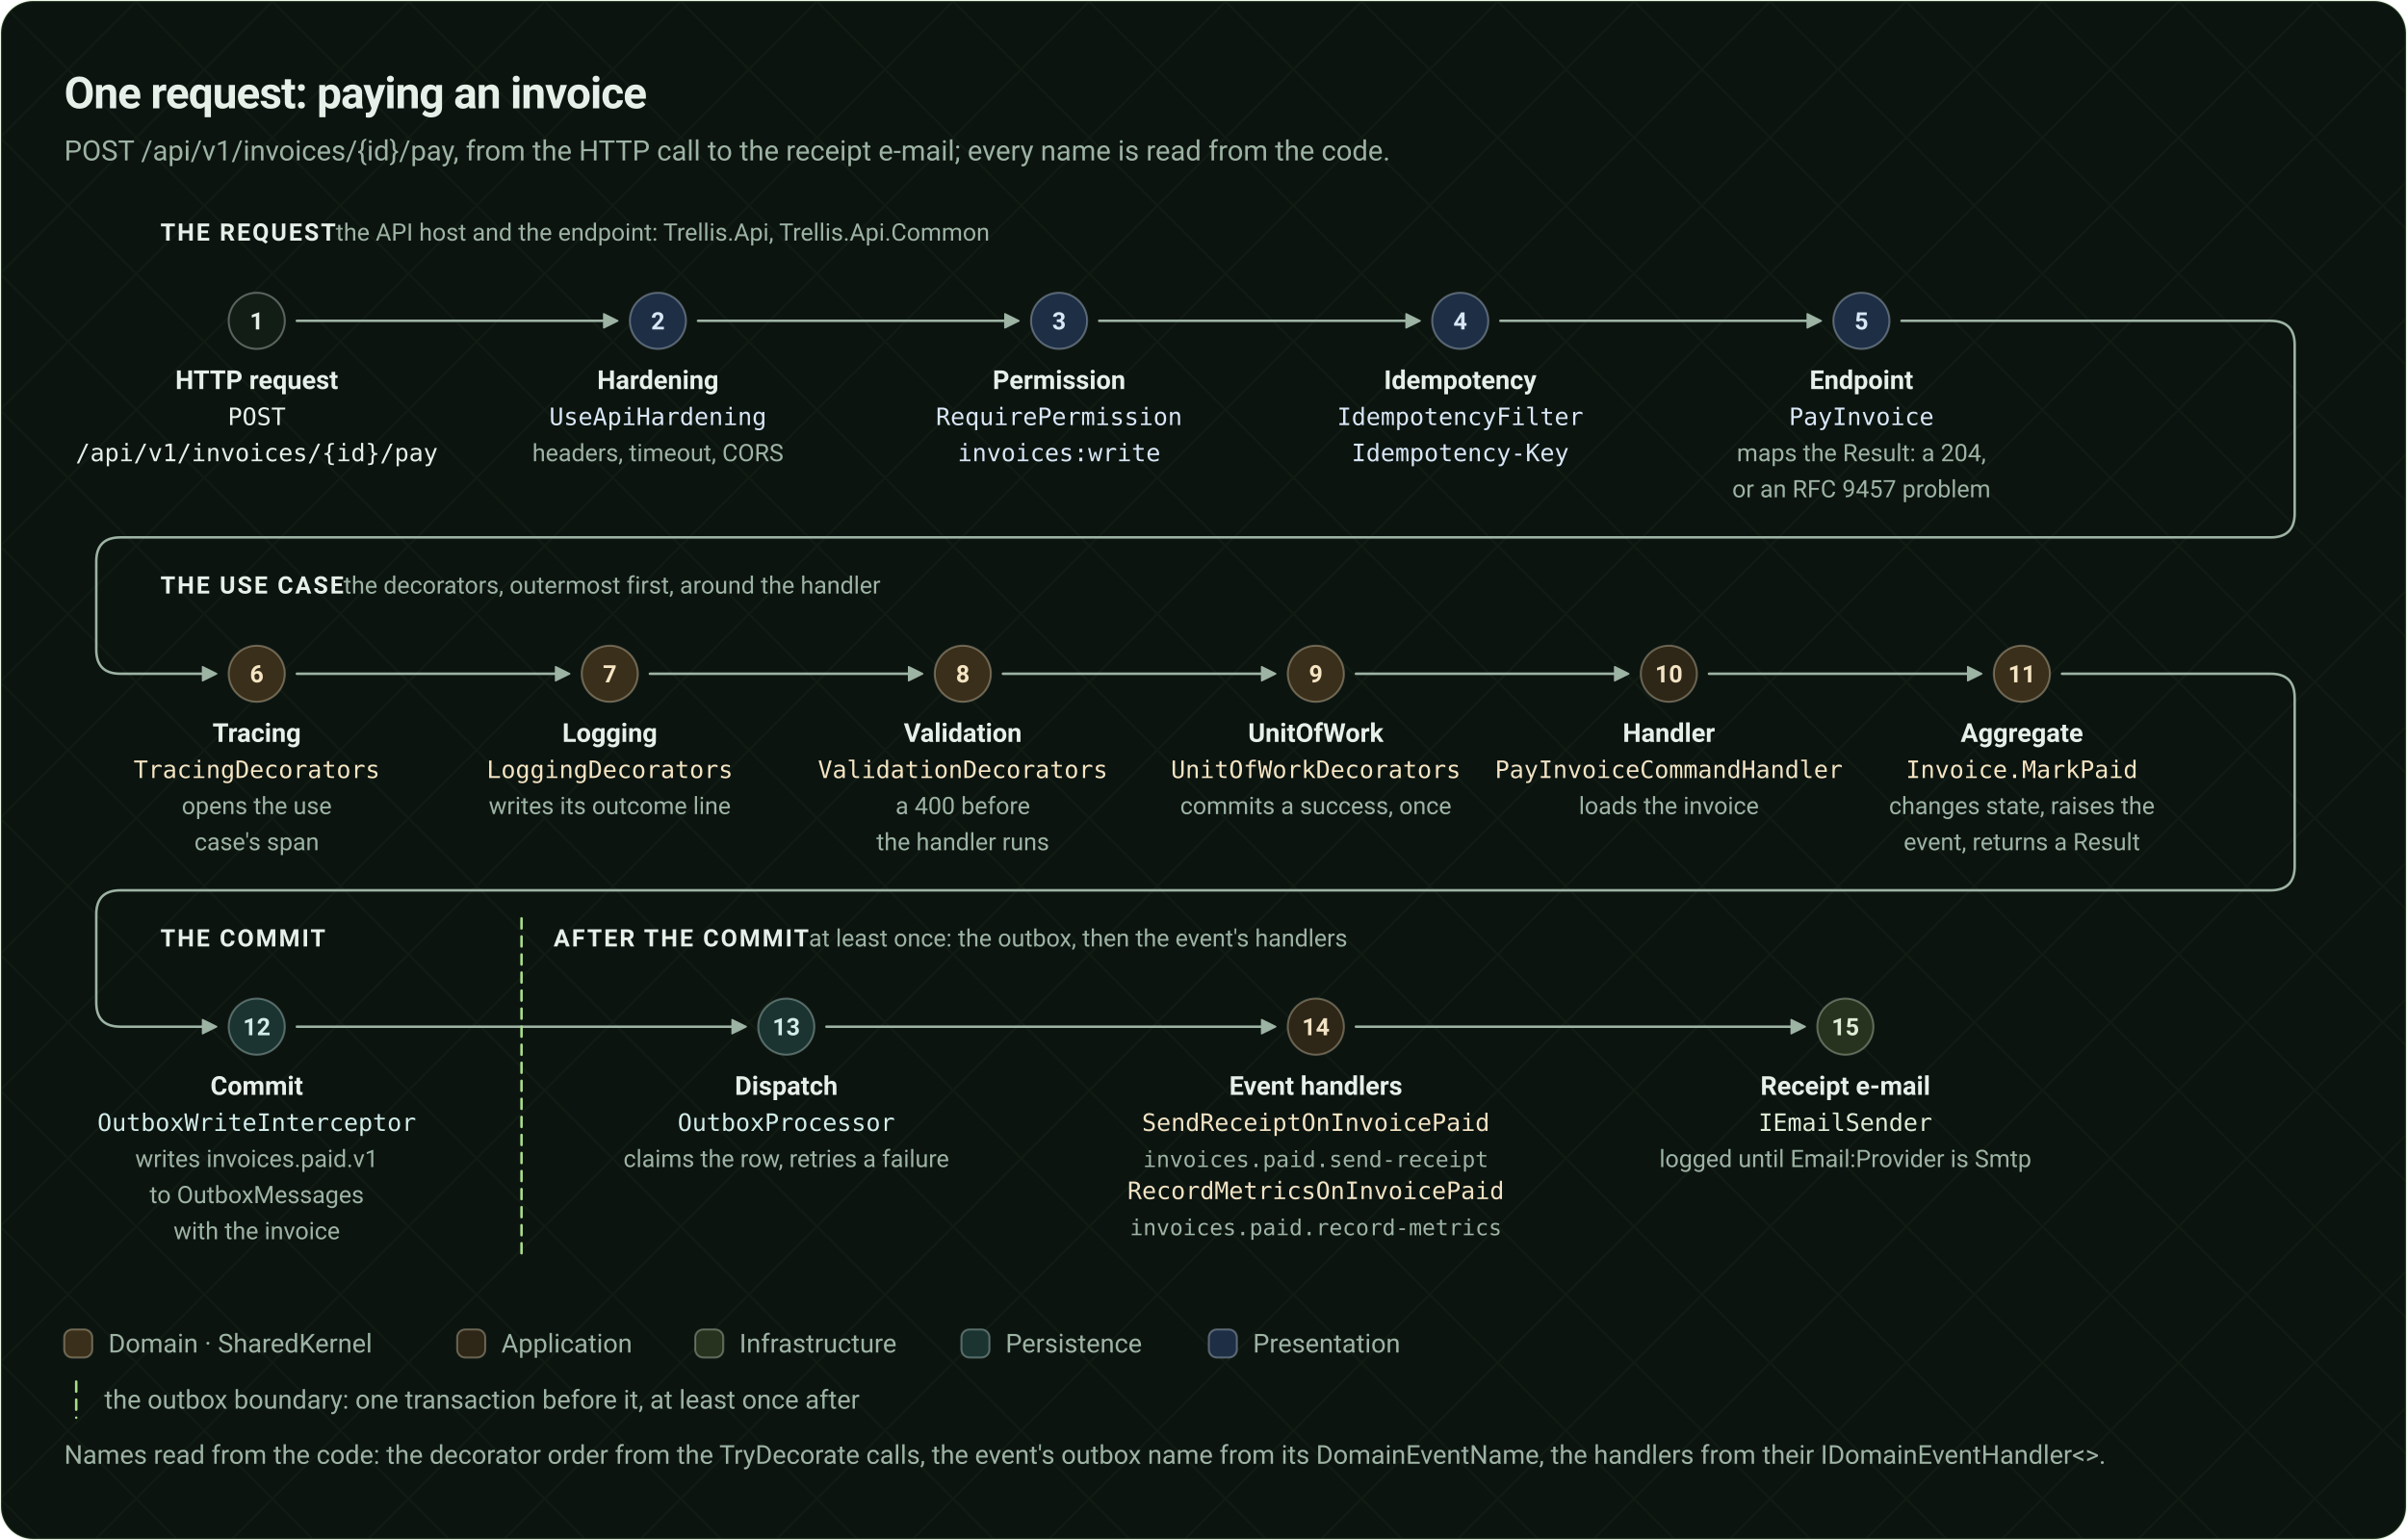
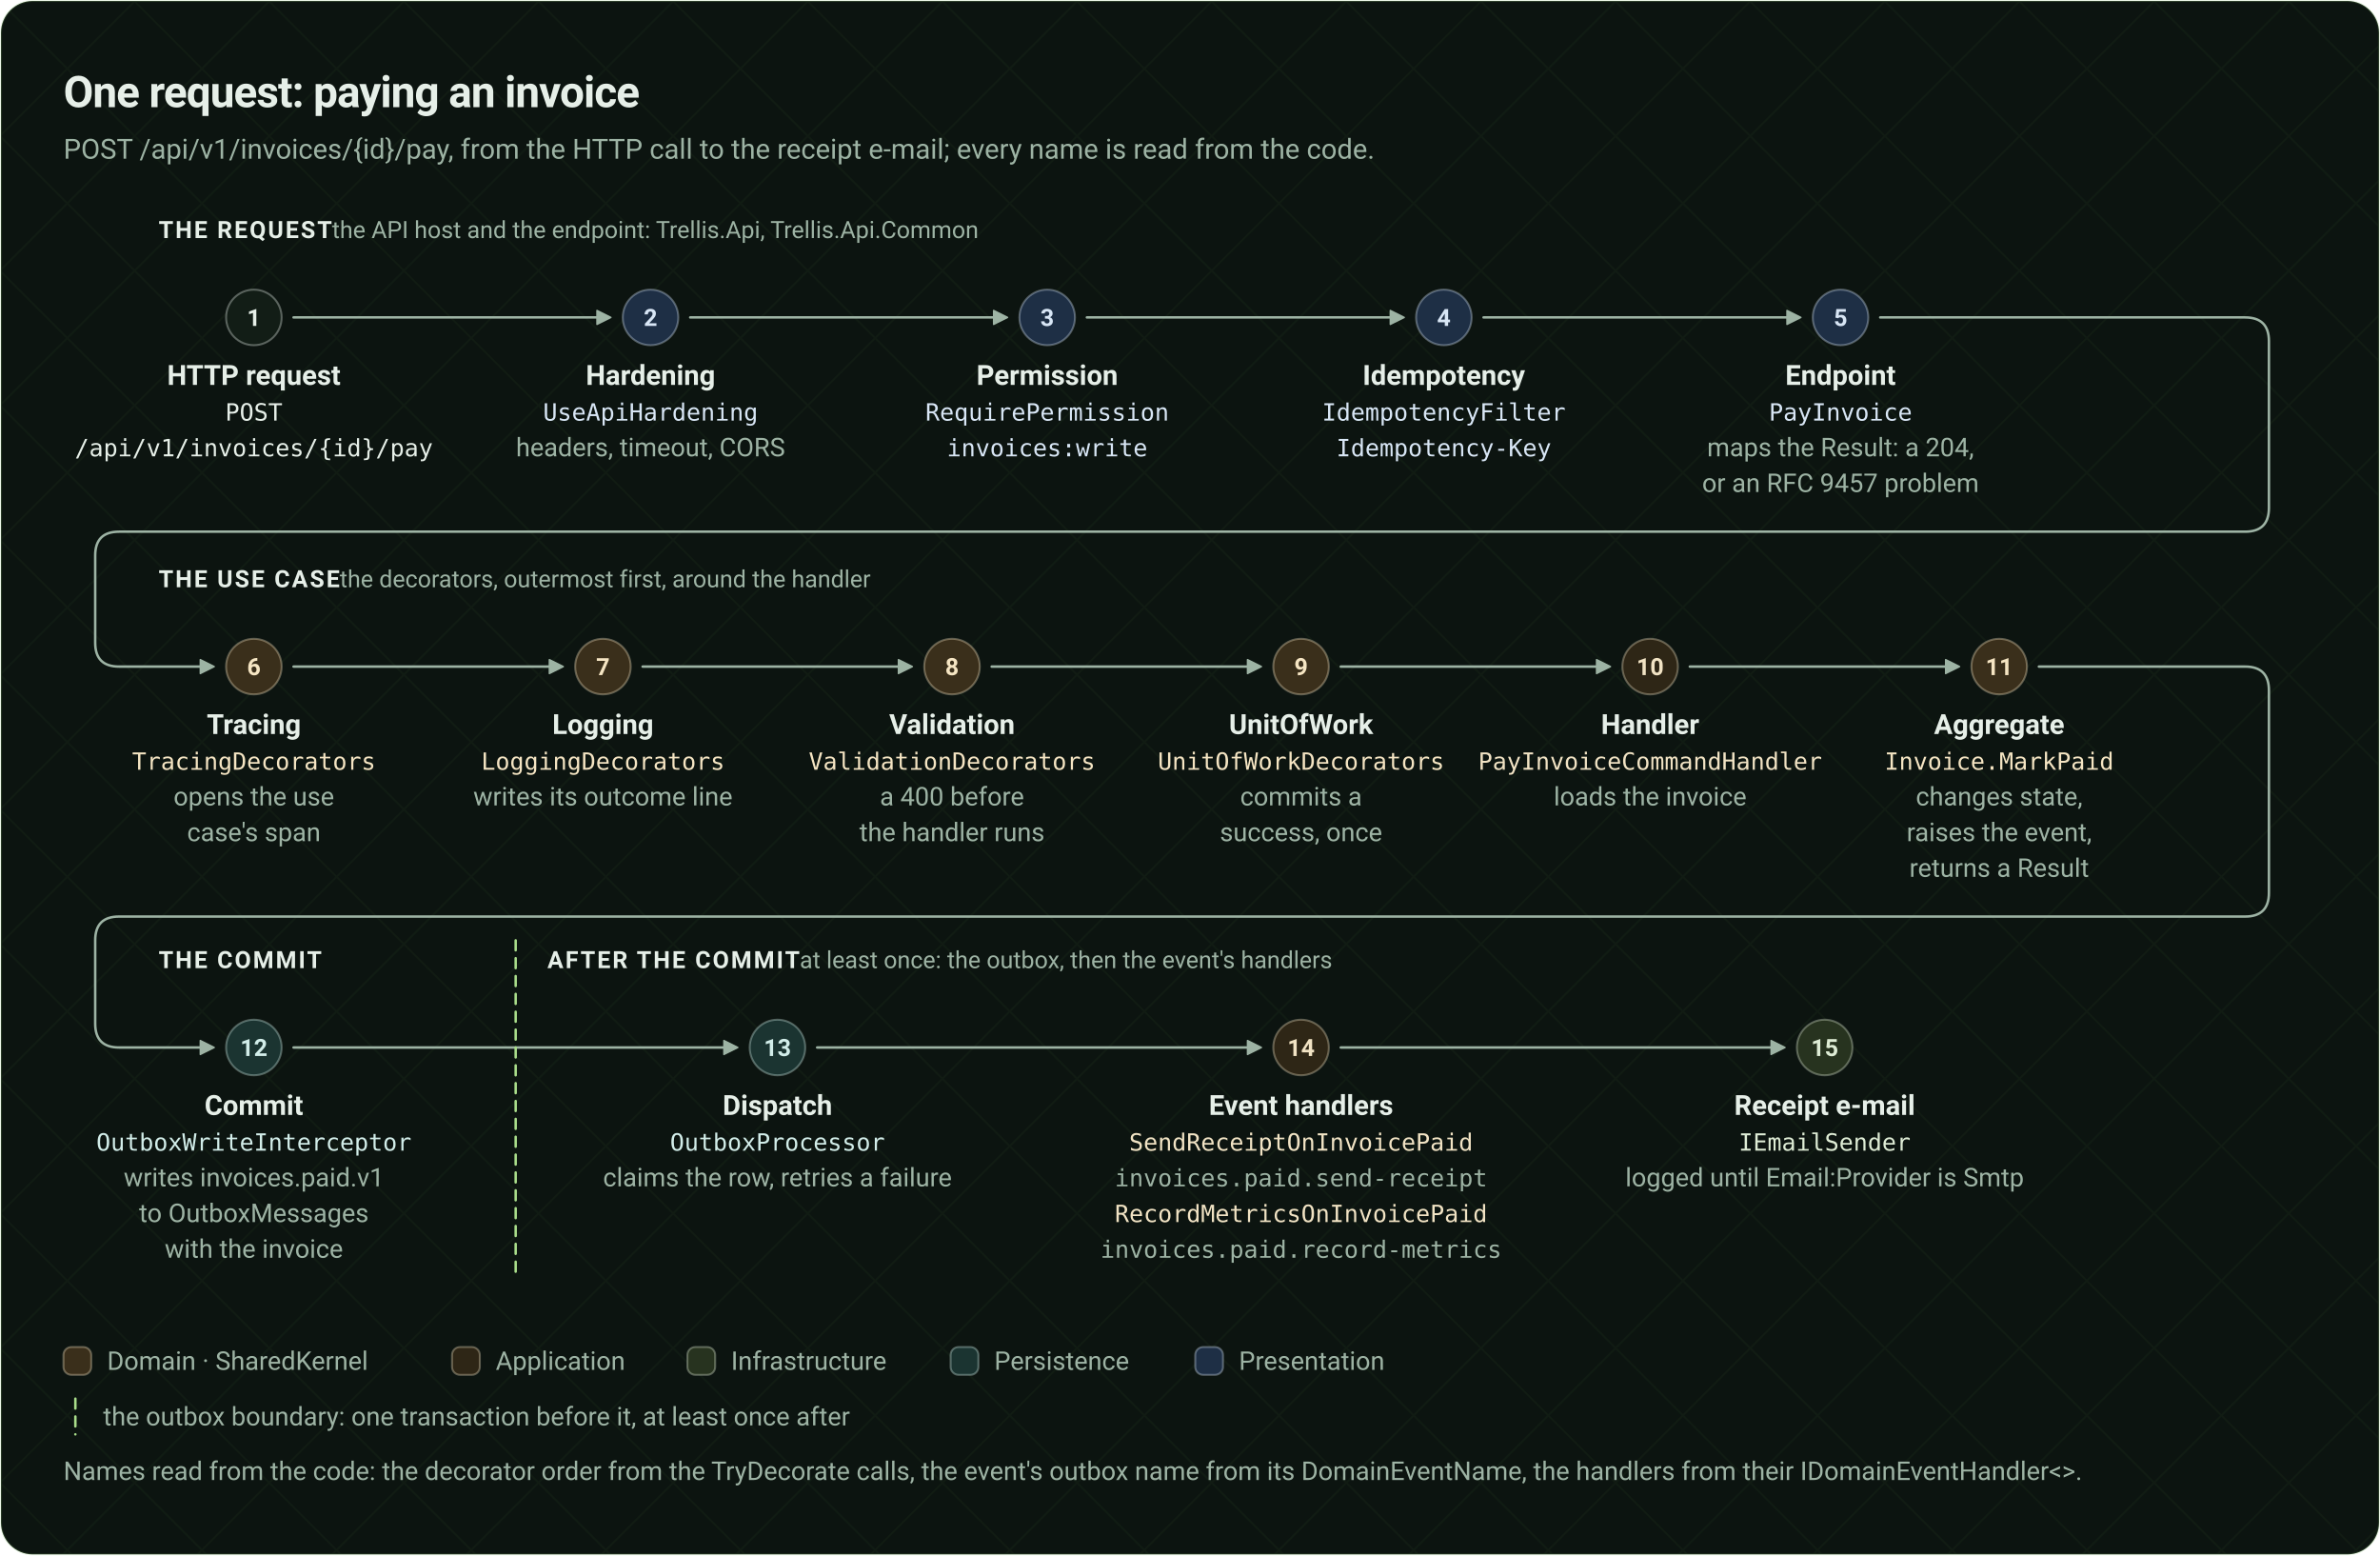
- <svg xmlns="http://www.w3.org/2000/svg" width="1200" height="768" viewBox="0 0 1200 768" role="img" aria-labelledby="title desc">
+ <svg xmlns="http://www.w3.org/2000/svg" width="1200" height="784" viewBox="0 0 1200 784" role="img" aria-labelledby="title desc">
  <style>
-     .m11 { font-family: ui-monospace, SFMono-Regular, Menlo, Consolas, monospace; font-size: 11px; font-weight: 400 }
    .m12 { font-family: ui-monospace, SFMono-Regular, Menlo, Consolas, monospace; font-size: 12px; font-weight: 400 }
    .s12 { font-family: ui-sans-serif, -apple-system, "Segoe UI", Roboto, Helvetica, Arial, sans-serif; font-size: 12px; font-weight: 400 }
    .s12w600 { font-family: ui-sans-serif, -apple-system, "Segoe UI", Roboto, Helvetica, Arial, sans-serif; font-size: 12px; font-weight: 600 }
    .s12w700 { font-family: ui-sans-serif, -apple-system, "Segoe UI", Roboto, Helvetica, Arial, sans-serif; font-size: 12px; font-weight: 700 }
    .s13 { font-family: ui-sans-serif, -apple-system, "Segoe UI", Roboto, Helvetica, Arial, sans-serif; font-size: 13px; font-weight: 400 }
-     .s13w600 { font-family: ui-sans-serif, -apple-system, "Segoe UI", Roboto, Helvetica, Arial, sans-serif; font-size: 13px; font-weight: 600 }
    .s14 { font-family: ui-sans-serif, -apple-system, "Segoe UI", Roboto, Helvetica, Arial, sans-serif; font-size: 14px; font-weight: 400 }
+     .s14w600 { font-family: ui-sans-serif, -apple-system, "Segoe UI", Roboto, Helvetica, Arial, sans-serif; font-size: 14px; font-weight: 600 }
    .s22w600 { font-family: ui-sans-serif, -apple-system, "Segoe UI", Roboto, Helvetica, Arial, sans-serif; font-size: 22px; font-weight: 600 }
  </style>
  <defs>
    <pattern id="lattice" width="48" height="48" patternUnits="userSpaceOnUse" patternTransform="rotate(45)">
      <path d="M0 0.5 H48 M0.5 0 V48" fill="none" stroke="#8fd16a" stroke-opacity="0.04" stroke-width="1" />
    </pattern>
  </defs>
-   <rect x="0.5" y="0.5" width="1199" height="767" rx="16" fill="#0c1410" stroke="#8fd16a" stroke-width="1" stroke-opacity="0.16" />
-   <rect x="1" y="1" width="1198" height="766" rx="15.5" fill="url(#lattice)" />
+   <rect x="0.5" y="0.5" width="1199" height="783" rx="16" fill="#0c1410" stroke="#8fd16a" stroke-width="1" stroke-opacity="0.16" />
+   <rect x="1" y="1" width="1198" height="782" rx="15.5" fill="url(#lattice)" />
  <text class="s22w600" x="32" y="54" fill="#e6efe8" letter-spacing="-0.44">One request: paying an invoice</text>
  <text class="s14" x="32" y="80" fill="#9db3a4">POST /api/v1/invoices/{id}/pay, from the HTTP call to the receipt e-mail; every name is read from the code.</text>
  <text class="s12w600" x="80" y="120" fill="#e6efe8" letter-spacing="0.96">THE REQUEST<tspan class="s12" fill="#9db3a4" letter-spacing="0">   the API host and the endpoint: Trellis.Api, Trellis.Api.Common</tspan>
  </text>
-   <text class="s13w600" x="128" y="194" fill="#e6efe8" text-anchor="middle">HTTP request</text>
+   <text class="s14w600" x="128" y="194" fill="#e6efe8" text-anchor="middle">HTTP request</text>
  <text class="m12" x="128" y="212" fill="#e6efe8" text-anchor="middle">POST</text>
  <text class="m12" x="128" y="230" fill="#e6efe8" text-anchor="middle">/api/v1/invoices/{id}/pay</text>
-   <text class="s13w600" x="328" y="194" fill="#e6efe8" text-anchor="middle">Hardening</text>
+   <text class="s14w600" x="328" y="194" fill="#e6efe8" text-anchor="middle">Hardening</text>
  <text class="m12" x="328" y="212" fill="#d8e6f5" text-anchor="middle">UseApiHardening</text>
-   <text class="s12" x="328" y="230" fill="#9db3a4" text-anchor="middle">headers, timeout, CORS</text>
-   <text class="s13w600" x="528" y="194" fill="#e6efe8" text-anchor="middle">Permission</text>
+   <text class="s13" x="328" y="230" fill="#9db3a4" text-anchor="middle">headers, timeout, CORS</text>
+   <text class="s14w600" x="528" y="194" fill="#e6efe8" text-anchor="middle">Permission</text>
  <text class="m12" x="528" y="212" fill="#d8e6f5" text-anchor="middle">RequirePermission</text>
  <text class="m12" x="528" y="230" fill="#d8e6f5" text-anchor="middle">invoices:write</text>
-   <text class="s13w600" x="728" y="194" fill="#e6efe8" text-anchor="middle">Idempotency</text>
+   <text class="s14w600" x="728" y="194" fill="#e6efe8" text-anchor="middle">Idempotency</text>
  <text class="m12" x="728" y="212" fill="#d8e6f5" text-anchor="middle">IdempotencyFilter</text>
  <text class="m12" x="728" y="230" fill="#d8e6f5" text-anchor="middle">Idempotency-Key</text>
-   <text class="s13w600" x="928" y="194" fill="#e6efe8" text-anchor="middle">Endpoint</text>
+   <text class="s14w600" x="928" y="194" fill="#e6efe8" text-anchor="middle">Endpoint</text>
  <text class="m12" x="928" y="212" fill="#d8e6f5" text-anchor="middle">PayInvoice</text>
-   <text class="s12" x="928" y="230" fill="#9db3a4" text-anchor="middle">maps the Result: a 204,</text>
-   <text class="s12" x="928" y="248" fill="#9db3a4" text-anchor="middle">or an RFC 9457 problem</text>
+   <text class="s13" x="928" y="230" fill="#9db3a4" text-anchor="middle">maps the Result: a 204,</text>
+   <text class="s13" x="928" y="248" fill="#9db3a4" text-anchor="middle">or an RFC 9457 problem</text>
  <text class="s12w600" x="80" y="296" fill="#e6efe8" letter-spacing="0.96">THE USE CASE<tspan class="s12" fill="#9db3a4" letter-spacing="0">   the decorators, outermost first, around the handler</tspan>
  </text>
-   <text class="s13w600" x="128" y="370" fill="#e6efe8" text-anchor="middle">Tracing</text>
+   <text class="s14w600" x="128" y="370" fill="#e6efe8" text-anchor="middle">Tracing</text>
  <text class="m12" x="128" y="388" fill="#f5e5c3" text-anchor="middle">TracingDecorators</text>
-   <text class="s12" x="128" y="406" fill="#9db3a4" text-anchor="middle">opens the use</text>
-   <text class="s12" x="128" y="424" fill="#9db3a4" text-anchor="middle">case's span</text>
-   <text class="s13w600" x="304" y="370" fill="#e6efe8" text-anchor="middle">Logging</text>
+   <text class="s13" x="128" y="406" fill="#9db3a4" text-anchor="middle">opens the use</text>
+   <text class="s13" x="128" y="424" fill="#9db3a4" text-anchor="middle">case's span</text>
+   <text class="s14w600" x="304" y="370" fill="#e6efe8" text-anchor="middle">Logging</text>
  <text class="m12" x="304" y="388" fill="#f5e5c3" text-anchor="middle">LoggingDecorators</text>
-   <text class="s12" x="304" y="406" fill="#9db3a4" text-anchor="middle">writes its outcome line</text>
-   <text class="s13w600" x="480" y="370" fill="#e6efe8" text-anchor="middle">Validation</text>
+   <text class="s13" x="304" y="406" fill="#9db3a4" text-anchor="middle">writes its outcome line</text>
+   <text class="s14w600" x="480" y="370" fill="#e6efe8" text-anchor="middle">Validation</text>
  <text class="m12" x="480" y="388" fill="#f5e5c3" text-anchor="middle">ValidationDecorators</text>
-   <text class="s12" x="480" y="406" fill="#9db3a4" text-anchor="middle">a 400 before</text>
-   <text class="s12" x="480" y="424" fill="#9db3a4" text-anchor="middle">the handler runs</text>
-   <text class="s13w600" x="656" y="370" fill="#e6efe8" text-anchor="middle">UnitOfWork</text>
+   <text class="s13" x="480" y="406" fill="#9db3a4" text-anchor="middle">a 400 before</text>
+   <text class="s13" x="480" y="424" fill="#9db3a4" text-anchor="middle">the handler runs</text>
+   <text class="s14w600" x="656" y="370" fill="#e6efe8" text-anchor="middle">UnitOfWork</text>
  <text class="m12" x="656" y="388" fill="#f5e5c3" text-anchor="middle">UnitOfWorkDecorators</text>
-   <text class="s12" x="656" y="406" fill="#9db3a4" text-anchor="middle">commits a success, once</text>
-   <text class="s13w600" x="832" y="370" fill="#e6efe8" text-anchor="middle">Handler</text>
+   <text class="s13" x="656" y="406" fill="#9db3a4" text-anchor="middle">commits a</text>
+   <text class="s13" x="656" y="424" fill="#9db3a4" text-anchor="middle">success, once</text>
+   <text class="s14w600" x="832" y="370" fill="#e6efe8" text-anchor="middle">Handler</text>
  <text class="m12" x="832" y="388" fill="#f1e3c4" text-anchor="middle">PayInvoiceCommandHandler</text>
-   <text class="s12" x="832" y="406" fill="#9db3a4" text-anchor="middle">loads the invoice</text>
-   <text class="s13w600" x="1008" y="370" fill="#e6efe8" text-anchor="middle">Aggregate</text>
+   <text class="s13" x="832" y="406" fill="#9db3a4" text-anchor="middle">loads the invoice</text>
+   <text class="s14w600" x="1008" y="370" fill="#e6efe8" text-anchor="middle">Aggregate</text>
  <text class="m12" x="1008" y="388" fill="#f5e5c3" text-anchor="middle">Invoice.MarkPaid</text>
-   <text class="s12" x="1008" y="406" fill="#9db3a4" text-anchor="middle">changes state, raises the</text>
-   <text class="s12" x="1008" y="424" fill="#9db3a4" text-anchor="middle">event, returns a Result</text>
-   <text class="s12w600" x="80" y="472" fill="#e6efe8" letter-spacing="0.96">THE COMMIT</text>
-   <text class="s12w600" x="276" y="472" fill="#e6efe8" letter-spacing="0.96">AFTER THE COMMIT<tspan class="s12" fill="#9db3a4" letter-spacing="0">   at least once: the outbox, then the event's handlers</tspan>
+   <text class="s13" x="1008" y="406" fill="#9db3a4" text-anchor="middle">changes state,</text>
+   <text class="s13" x="1008" y="424" fill="#9db3a4" text-anchor="middle">raises the event,</text>
+   <text class="s13" x="1008" y="442" fill="#9db3a4" text-anchor="middle">returns a Result</text>
+   <text class="s12w600" x="80" y="488" fill="#e6efe8" letter-spacing="0.96">THE COMMIT</text>
+   <text class="s12w600" x="276" y="488" fill="#e6efe8" letter-spacing="0.96">AFTER THE COMMIT<tspan class="s12" fill="#9db3a4" letter-spacing="0">   at least once: the outbox, then the event's handlers</tspan>
  </text>
-   <text class="s13w600" x="128" y="546" fill="#e6efe8" text-anchor="middle">Commit</text>
-   <text class="m12" x="128" y="564" fill="#d2ede9" text-anchor="middle">OutboxWriteInterceptor</text>
-   <text class="s12" x="128" y="582" fill="#9db3a4" text-anchor="middle">writes invoices.paid.v1</text>
-   <text class="s12" x="128" y="600" fill="#9db3a4" text-anchor="middle">to OutboxMessages</text>
-   <text class="s12" x="128" y="618" fill="#9db3a4" text-anchor="middle">with the invoice</text>
-   <text class="s13w600" x="392" y="546" fill="#e6efe8" text-anchor="middle">Dispatch</text>
-   <text class="m12" x="392" y="564" fill="#d2ede9" text-anchor="middle">OutboxProcessor</text>
-   <text class="s12" x="392" y="582" fill="#9db3a4" text-anchor="middle">claims the row, retries a failure</text>
-   <text class="s13w600" x="656" y="546" fill="#e6efe8" text-anchor="middle">Event handlers</text>
-   <text class="m12" x="656" y="564" fill="#f1e3c4" text-anchor="middle">SendReceiptOnInvoicePaid</text>
-   <text class="m11" x="656" y="582" fill="#9db3a4" text-anchor="middle">invoices.paid.send-receipt</text>
-   <text class="m12" x="656" y="598" fill="#f1e3c4" text-anchor="middle">RecordMetricsOnInvoicePaid</text>
-   <text class="m11" x="656" y="616" fill="#9db3a4" text-anchor="middle">invoices.paid.record-metrics</text>
-   <text class="s13w600" x="920" y="546" fill="#e6efe8" text-anchor="middle">Receipt e-mail</text>
-   <text class="m12" x="920" y="564" fill="#deecd5" text-anchor="middle">IEmailSender</text>
-   <text class="s12" x="920" y="582" fill="#9db3a4" text-anchor="middle">logged until Email:Provider is Smtp</text>
+   <text class="s14w600" x="128" y="562" fill="#e6efe8" text-anchor="middle">Commit</text>
+   <text class="m12" x="128" y="580" fill="#d2ede9" text-anchor="middle">OutboxWriteInterceptor</text>
+   <text class="s13" x="128" y="598" fill="#9db3a4" text-anchor="middle">writes invoices.paid.v1</text>
+   <text class="s13" x="128" y="616" fill="#9db3a4" text-anchor="middle">to OutboxMessages</text>
+   <text class="s13" x="128" y="634" fill="#9db3a4" text-anchor="middle">with the invoice</text>
+   <text class="s14w600" x="392" y="562" fill="#e6efe8" text-anchor="middle">Dispatch</text>
+   <text class="m12" x="392" y="580" fill="#d2ede9" text-anchor="middle">OutboxProcessor</text>
+   <text class="s13" x="392" y="598" fill="#9db3a4" text-anchor="middle">claims the row, retries a failure</text>
+   <text class="s14w600" x="656" y="562" fill="#e6efe8" text-anchor="middle">Event handlers</text>
+   <text class="m12" x="656" y="580" fill="#f1e3c4" text-anchor="middle">SendReceiptOnInvoicePaid</text>
+   <text class="m12" x="656" y="598" fill="#9db3a4" text-anchor="middle">invoices.paid.send-receipt</text>
+   <text class="m12" x="656" y="616" fill="#f1e3c4" text-anchor="middle">RecordMetricsOnInvoicePaid</text>
+   <text class="m12" x="656" y="634" fill="#9db3a4" text-anchor="middle">invoices.paid.record-metrics</text>
+   <text class="s14w600" x="920" y="562" fill="#e6efe8" text-anchor="middle">Receipt e-mail</text>
+   <text class="m12" x="920" y="580" fill="#deecd5" text-anchor="middle">IEmailSender</text>
+   <text class="s13" x="920" y="598" fill="#9db3a4" text-anchor="middle">logged until Email:Provider is Smtp</text>
  <path d="M148 160 L302 160" fill="none" stroke="#9db3a4" stroke-width="1.25" stroke-linecap="round" stroke-linejoin="round" />
  <path d="M301 163.5 L308 160 L301 156.5 Z" fill="#9db3a4" stroke="#9db3a4" stroke-width="0.75" stroke-linecap="round" stroke-linejoin="round" />
  <path d="M348 160 L502 160" fill="none" stroke="#9db3a4" stroke-width="1.25" stroke-linecap="round" stroke-linejoin="round" />
  <path d="M501 163.5 L508 160 L501 156.5 Z" fill="#9db3a4" stroke="#9db3a4" stroke-width="0.75" stroke-linecap="round" stroke-linejoin="round" />
  <path d="M548 160 L702 160" fill="none" stroke="#9db3a4" stroke-width="1.25" stroke-linecap="round" stroke-linejoin="round" />
  <path d="M701 163.5 L708 160 L701 156.5 Z" fill="#9db3a4" stroke="#9db3a4" stroke-width="0.75" stroke-linecap="round" stroke-linejoin="round" />
  <path d="M748 160 L902 160" fill="none" stroke="#9db3a4" stroke-width="1.25" stroke-linecap="round" stroke-linejoin="round" />
  <path d="M901 163.5 L908 160 L901 156.5 Z" fill="#9db3a4" stroke="#9db3a4" stroke-width="0.75" stroke-linecap="round" stroke-linejoin="round" />
  <path d="M148 336 L278 336" fill="none" stroke="#9db3a4" stroke-width="1.25" stroke-linecap="round" stroke-linejoin="round" />
  <path d="M277 339.5 L284 336 L277 332.5 Z" fill="#9db3a4" stroke="#9db3a4" stroke-width="0.75" stroke-linecap="round" stroke-linejoin="round" />
  <path d="M324 336 L454 336" fill="none" stroke="#9db3a4" stroke-width="1.25" stroke-linecap="round" stroke-linejoin="round" />
  <path d="M453 339.5 L460 336 L453 332.5 Z" fill="#9db3a4" stroke="#9db3a4" stroke-width="0.75" stroke-linecap="round" stroke-linejoin="round" />
  <path d="M500 336 L630 336" fill="none" stroke="#9db3a4" stroke-width="1.25" stroke-linecap="round" stroke-linejoin="round" />
  <path d="M629 339.5 L636 336 L629 332.5 Z" fill="#9db3a4" stroke="#9db3a4" stroke-width="0.75" stroke-linecap="round" stroke-linejoin="round" />
  <path d="M676 336 L806 336" fill="none" stroke="#9db3a4" stroke-width="1.25" stroke-linecap="round" stroke-linejoin="round" />
  <path d="M805 339.5 L812 336 L805 332.5 Z" fill="#9db3a4" stroke="#9db3a4" stroke-width="0.75" stroke-linecap="round" stroke-linejoin="round" />
  <path d="M852 336 L982 336" fill="none" stroke="#9db3a4" stroke-width="1.25" stroke-linecap="round" stroke-linejoin="round" />
  <path d="M981 339.5 L988 336 L981 332.5 Z" fill="#9db3a4" stroke="#9db3a4" stroke-width="0.75" stroke-linecap="round" stroke-linejoin="round" />
-   <path d="M148 512 L366 512" fill="none" stroke="#9db3a4" stroke-width="1.25" stroke-linecap="round" stroke-linejoin="round" />
-   <path d="M365 515.5 L372 512 L365 508.5 Z" fill="#9db3a4" stroke="#9db3a4" stroke-width="0.75" stroke-linecap="round" stroke-linejoin="round" />
-   <path d="M412 512 L630 512" fill="none" stroke="#9db3a4" stroke-width="1.25" stroke-linecap="round" stroke-linejoin="round" />
-   <path d="M629 515.5 L636 512 L629 508.5 Z" fill="#9db3a4" stroke="#9db3a4" stroke-width="0.75" stroke-linecap="round" stroke-linejoin="round" />
-   <path d="M676 512 L894 512" fill="none" stroke="#9db3a4" stroke-width="1.25" stroke-linecap="round" stroke-linejoin="round" />
-   <path d="M893 515.5 L900 512 L893 508.5 Z" fill="#9db3a4" stroke="#9db3a4" stroke-width="0.75" stroke-linecap="round" stroke-linejoin="round" />
+   <path d="M148 528 L366 528" fill="none" stroke="#9db3a4" stroke-width="1.25" stroke-linecap="round" stroke-linejoin="round" />
+   <path d="M365 531.5 L372 528 L365 524.5 Z" fill="#9db3a4" stroke="#9db3a4" stroke-width="0.75" stroke-linecap="round" stroke-linejoin="round" />
+   <path d="M412 528 L630 528" fill="none" stroke="#9db3a4" stroke-width="1.25" stroke-linecap="round" stroke-linejoin="round" />
+   <path d="M629 531.5 L636 528 L629 524.5 Z" fill="#9db3a4" stroke="#9db3a4" stroke-width="0.75" stroke-linecap="round" stroke-linejoin="round" />
+   <path d="M676 528 L894 528" fill="none" stroke="#9db3a4" stroke-width="1.25" stroke-linecap="round" stroke-linejoin="round" />
+   <path d="M893 531.5 L900 528 L893 524.5 Z" fill="#9db3a4" stroke="#9db3a4" stroke-width="0.75" stroke-linecap="round" stroke-linejoin="round" />
  <path d="M948 160 L1132 160 Q1144 160 1144 172 L1144 256 Q1144 268 1132 268 L60 268 Q48 268 48 280 L48 324 Q48 336 60 336 L102 336" fill="none" stroke="#9db3a4" stroke-width="1.25" stroke-linecap="round" stroke-linejoin="round" />
  <path d="M101 339.5 L108 336 L101 332.5 Z" fill="#9db3a4" stroke="#9db3a4" stroke-width="0.75" stroke-linecap="round" stroke-linejoin="round" />
-   <path d="M1028 336 L1132 336 Q1144 336 1144 348 L1144 432 Q1144 444 1132 444 L60 444 Q48 444 48 456 L48 500 Q48 512 60 512 L102 512" fill="none" stroke="#9db3a4" stroke-width="1.25" stroke-linecap="round" stroke-linejoin="round" />
-   <path d="M101 515.5 L108 512 L101 508.5 Z" fill="#9db3a4" stroke="#9db3a4" stroke-width="0.75" stroke-linecap="round" stroke-linejoin="round" />
+   <path d="M1028 336 L1132 336 Q1144 336 1144 348 L1144 450 Q1144 462 1132 462 L60 462 Q48 462 48 474 L48 516 Q48 528 60 528 L102 528" fill="none" stroke="#9db3a4" stroke-width="1.25" stroke-linecap="round" stroke-linejoin="round" />
+   <path d="M101 531.5 L108 528 L101 524.5 Z" fill="#9db3a4" stroke="#9db3a4" stroke-width="0.75" stroke-linecap="round" stroke-linejoin="round" />
  <circle cx="128" cy="160" r="14" fill="#121d16" stroke="#e6efe8" stroke-width="1" stroke-opacity="0.35" />
  <text class="s12w700" x="128" y="164.3" fill="#e6efe8" text-anchor="middle">1</text>
  <circle cx="328" cy="160" r="14" fill="#1e2f45" stroke="#d8e6f5" stroke-width="1" stroke-opacity="0.35" />
  <text class="s12w700" x="328" y="164.3" fill="#d8e6f5" text-anchor="middle">2</text>
  <circle cx="528" cy="160" r="14" fill="#1e2f45" stroke="#d8e6f5" stroke-width="1" stroke-opacity="0.35" />
  <text class="s12w700" x="528" y="164.3" fill="#d8e6f5" text-anchor="middle">3</text>
  <circle cx="728" cy="160" r="14" fill="#1e2f45" stroke="#d8e6f5" stroke-width="1" stroke-opacity="0.35" />
  <text class="s12w700" x="728" y="164.3" fill="#d8e6f5" text-anchor="middle">4</text>
  <circle cx="928" cy="160" r="14" fill="#1e2f45" stroke="#d8e6f5" stroke-width="1" stroke-opacity="0.35" />
  <text class="s12w700" x="928" y="164.3" fill="#d8e6f5" text-anchor="middle">5</text>
  <circle cx="128" cy="336" r="14" fill="#3a2f1b" stroke="#f5e5c3" stroke-width="1" stroke-opacity="0.35" />
  <text class="s12w700" x="128" y="340.3" fill="#f5e5c3" text-anchor="middle">6</text>
  <circle cx="304" cy="336" r="14" fill="#3a2f1b" stroke="#f5e5c3" stroke-width="1" stroke-opacity="0.35" />
  <text class="s12w700" x="304" y="340.3" fill="#f5e5c3" text-anchor="middle">7</text>
  <circle cx="480" cy="336" r="14" fill="#3a2f1b" stroke="#f5e5c3" stroke-width="1" stroke-opacity="0.35" />
  <text class="s12w700" x="480" y="340.3" fill="#f5e5c3" text-anchor="middle">8</text>
  <circle cx="656" cy="336" r="14" fill="#3a2f1b" stroke="#f5e5c3" stroke-width="1" stroke-opacity="0.35" />
  <text class="s12w700" x="656" y="340.3" fill="#f5e5c3" text-anchor="middle">9</text>
  <circle cx="832" cy="336" r="14" fill="#2e2616" stroke="#f1e3c4" stroke-width="1" stroke-opacity="0.35" />
  <text class="s12w700" x="832" y="340.3" fill="#f1e3c4" text-anchor="middle">10</text>
  <circle cx="1008" cy="336" r="14" fill="#3a2f1b" stroke="#f5e5c3" stroke-width="1" stroke-opacity="0.35" />
  <text class="s12w700" x="1008" y="340.3" fill="#f5e5c3" text-anchor="middle">11</text>
-   <circle cx="128" cy="512" r="14" fill="#1b3431" stroke="#d2ede9" stroke-width="1" stroke-opacity="0.35" />
-   <text class="s12w700" x="128" y="516.3" fill="#d2ede9" text-anchor="middle">12</text>
-   <circle cx="392" cy="512" r="14" fill="#1b3431" stroke="#d2ede9" stroke-width="1" stroke-opacity="0.35" />
-   <text class="s12w700" x="392" y="516.3" fill="#d2ede9" text-anchor="middle">13</text>
-   <circle cx="656" cy="512" r="14" fill="#2e2616" stroke="#f1e3c4" stroke-width="1" stroke-opacity="0.35" />
-   <text class="s12w700" x="656" y="516.3" fill="#f1e3c4" text-anchor="middle">14</text>
-   <circle cx="920" cy="512" r="14" fill="#27331f" stroke="#deecd5" stroke-width="1" stroke-opacity="0.35" />
-   <text class="s12w700" x="920" y="516.3" fill="#deecd5" text-anchor="middle">15</text>
-   <line x1="260" y1="458" x2="260" y2="626" stroke="#a9dd8a" stroke-width="1.25" stroke-linecap="round" stroke-dasharray="5 4" />
-   <rect x="32" y="663" width="14" height="14" rx="4" fill="#3a2f1b" stroke="#f5e5c3" stroke-width="1" stroke-opacity="0.35" />
-   <text class="s13" x="54" y="674.5" fill="#9db3a4">Domain · SharedKernel</text>
-   <rect x="227.92" y="663" width="14" height="14" rx="4" fill="#2e2616" stroke="#f1e3c4" stroke-width="1" stroke-opacity="0.35" />
-   <text class="s13" x="249.92" y="674.5" fill="#9db3a4">Application</text>
-   <rect x="346.59" y="663" width="14" height="14" rx="4" fill="#27331f" stroke="#deecd5" stroke-width="1" stroke-opacity="0.35" />
-   <text class="s13" x="368.59" y="674.5" fill="#9db3a4">Infrastructure</text>
-   <rect x="479.3" y="663" width="14" height="14" rx="4" fill="#1b3431" stroke="#d2ede9" stroke-width="1" stroke-opacity="0.35" />
-   <text class="s13" x="501.3" y="674.5" fill="#9db3a4">Persistence</text>
-   <rect x="602.64" y="663" width="14" height="14" rx="4" fill="#1e2f45" stroke="#d8e6f5" stroke-width="1" stroke-opacity="0.35" />
-   <text class="s13" x="624.64" y="674.5" fill="#9db3a4">Presentation</text>
-   <line x1="38" y1="689" x2="38" y2="707" stroke="#a9dd8a" stroke-width="1.25" stroke-linecap="round" stroke-dasharray="5 4" />
-   <text class="s13" x="52" y="702.5" fill="#9db3a4">the outbox boundary: one transaction before it, at least once after</text>
-   <text class="s13" x="32" y="730" fill="#9db3a4">Names read from the code: the decorator order from the TryDecorate calls, the event's outbox name from its DomainEventName, the handlers from their IDomainEventHandler&lt;&gt;.</text>
+   <circle cx="128" cy="528" r="14" fill="#1b3431" stroke="#d2ede9" stroke-width="1" stroke-opacity="0.35" />
+   <text class="s12w700" x="128" y="532.3" fill="#d2ede9" text-anchor="middle">12</text>
+   <circle cx="392" cy="528" r="14" fill="#1b3431" stroke="#d2ede9" stroke-width="1" stroke-opacity="0.35" />
+   <text class="s12w700" x="392" y="532.3" fill="#d2ede9" text-anchor="middle">13</text>
+   <circle cx="656" cy="528" r="14" fill="#2e2616" stroke="#f1e3c4" stroke-width="1" stroke-opacity="0.35" />
+   <text class="s12w700" x="656" y="532.3" fill="#f1e3c4" text-anchor="middle">14</text>
+   <circle cx="920" cy="528" r="14" fill="#27331f" stroke="#deecd5" stroke-width="1" stroke-opacity="0.35" />
+   <text class="s12w700" x="920" y="532.3" fill="#deecd5" text-anchor="middle">15</text>
+   <line x1="260" y1="474" x2="260" y2="642" stroke="#a9dd8a" stroke-width="1.25" stroke-linecap="round" stroke-dasharray="5 4" />
+   <rect x="32" y="679" width="14" height="14" rx="4" fill="#3a2f1b" stroke="#f5e5c3" stroke-width="1" stroke-opacity="0.35" />
+   <text class="s13" x="54" y="690.5" fill="#9db3a4">Domain · SharedKernel</text>
+   <rect x="227.92" y="679" width="14" height="14" rx="4" fill="#2e2616" stroke="#f1e3c4" stroke-width="1" stroke-opacity="0.35" />
+   <text class="s13" x="249.92" y="690.5" fill="#9db3a4">Application</text>
+   <rect x="346.59" y="679" width="14" height="14" rx="4" fill="#27331f" stroke="#deecd5" stroke-width="1" stroke-opacity="0.35" />
+   <text class="s13" x="368.59" y="690.5" fill="#9db3a4">Infrastructure</text>
+   <rect x="479.3" y="679" width="14" height="14" rx="4" fill="#1b3431" stroke="#d2ede9" stroke-width="1" stroke-opacity="0.35" />
+   <text class="s13" x="501.3" y="690.5" fill="#9db3a4">Persistence</text>
+   <rect x="602.64" y="679" width="14" height="14" rx="4" fill="#1e2f45" stroke="#d8e6f5" stroke-width="1" stroke-opacity="0.35" />
+   <text class="s13" x="624.64" y="690.5" fill="#9db3a4">Presentation</text>
+   <line x1="38" y1="705" x2="38" y2="723" stroke="#a9dd8a" stroke-width="1.25" stroke-linecap="round" stroke-dasharray="5 4" />
+   <text class="s13" x="52" y="718.5" fill="#9db3a4">the outbox boundary: one transaction before it, at least once after</text>
+   <text class="s13" x="32" y="746" fill="#9db3a4">Names read from the code: the decorator order from the TryDecorate calls, the event's outbox name from its DomainEventName, the handlers from their IDomainEventHandler&lt;&gt;.</text>
</svg>
